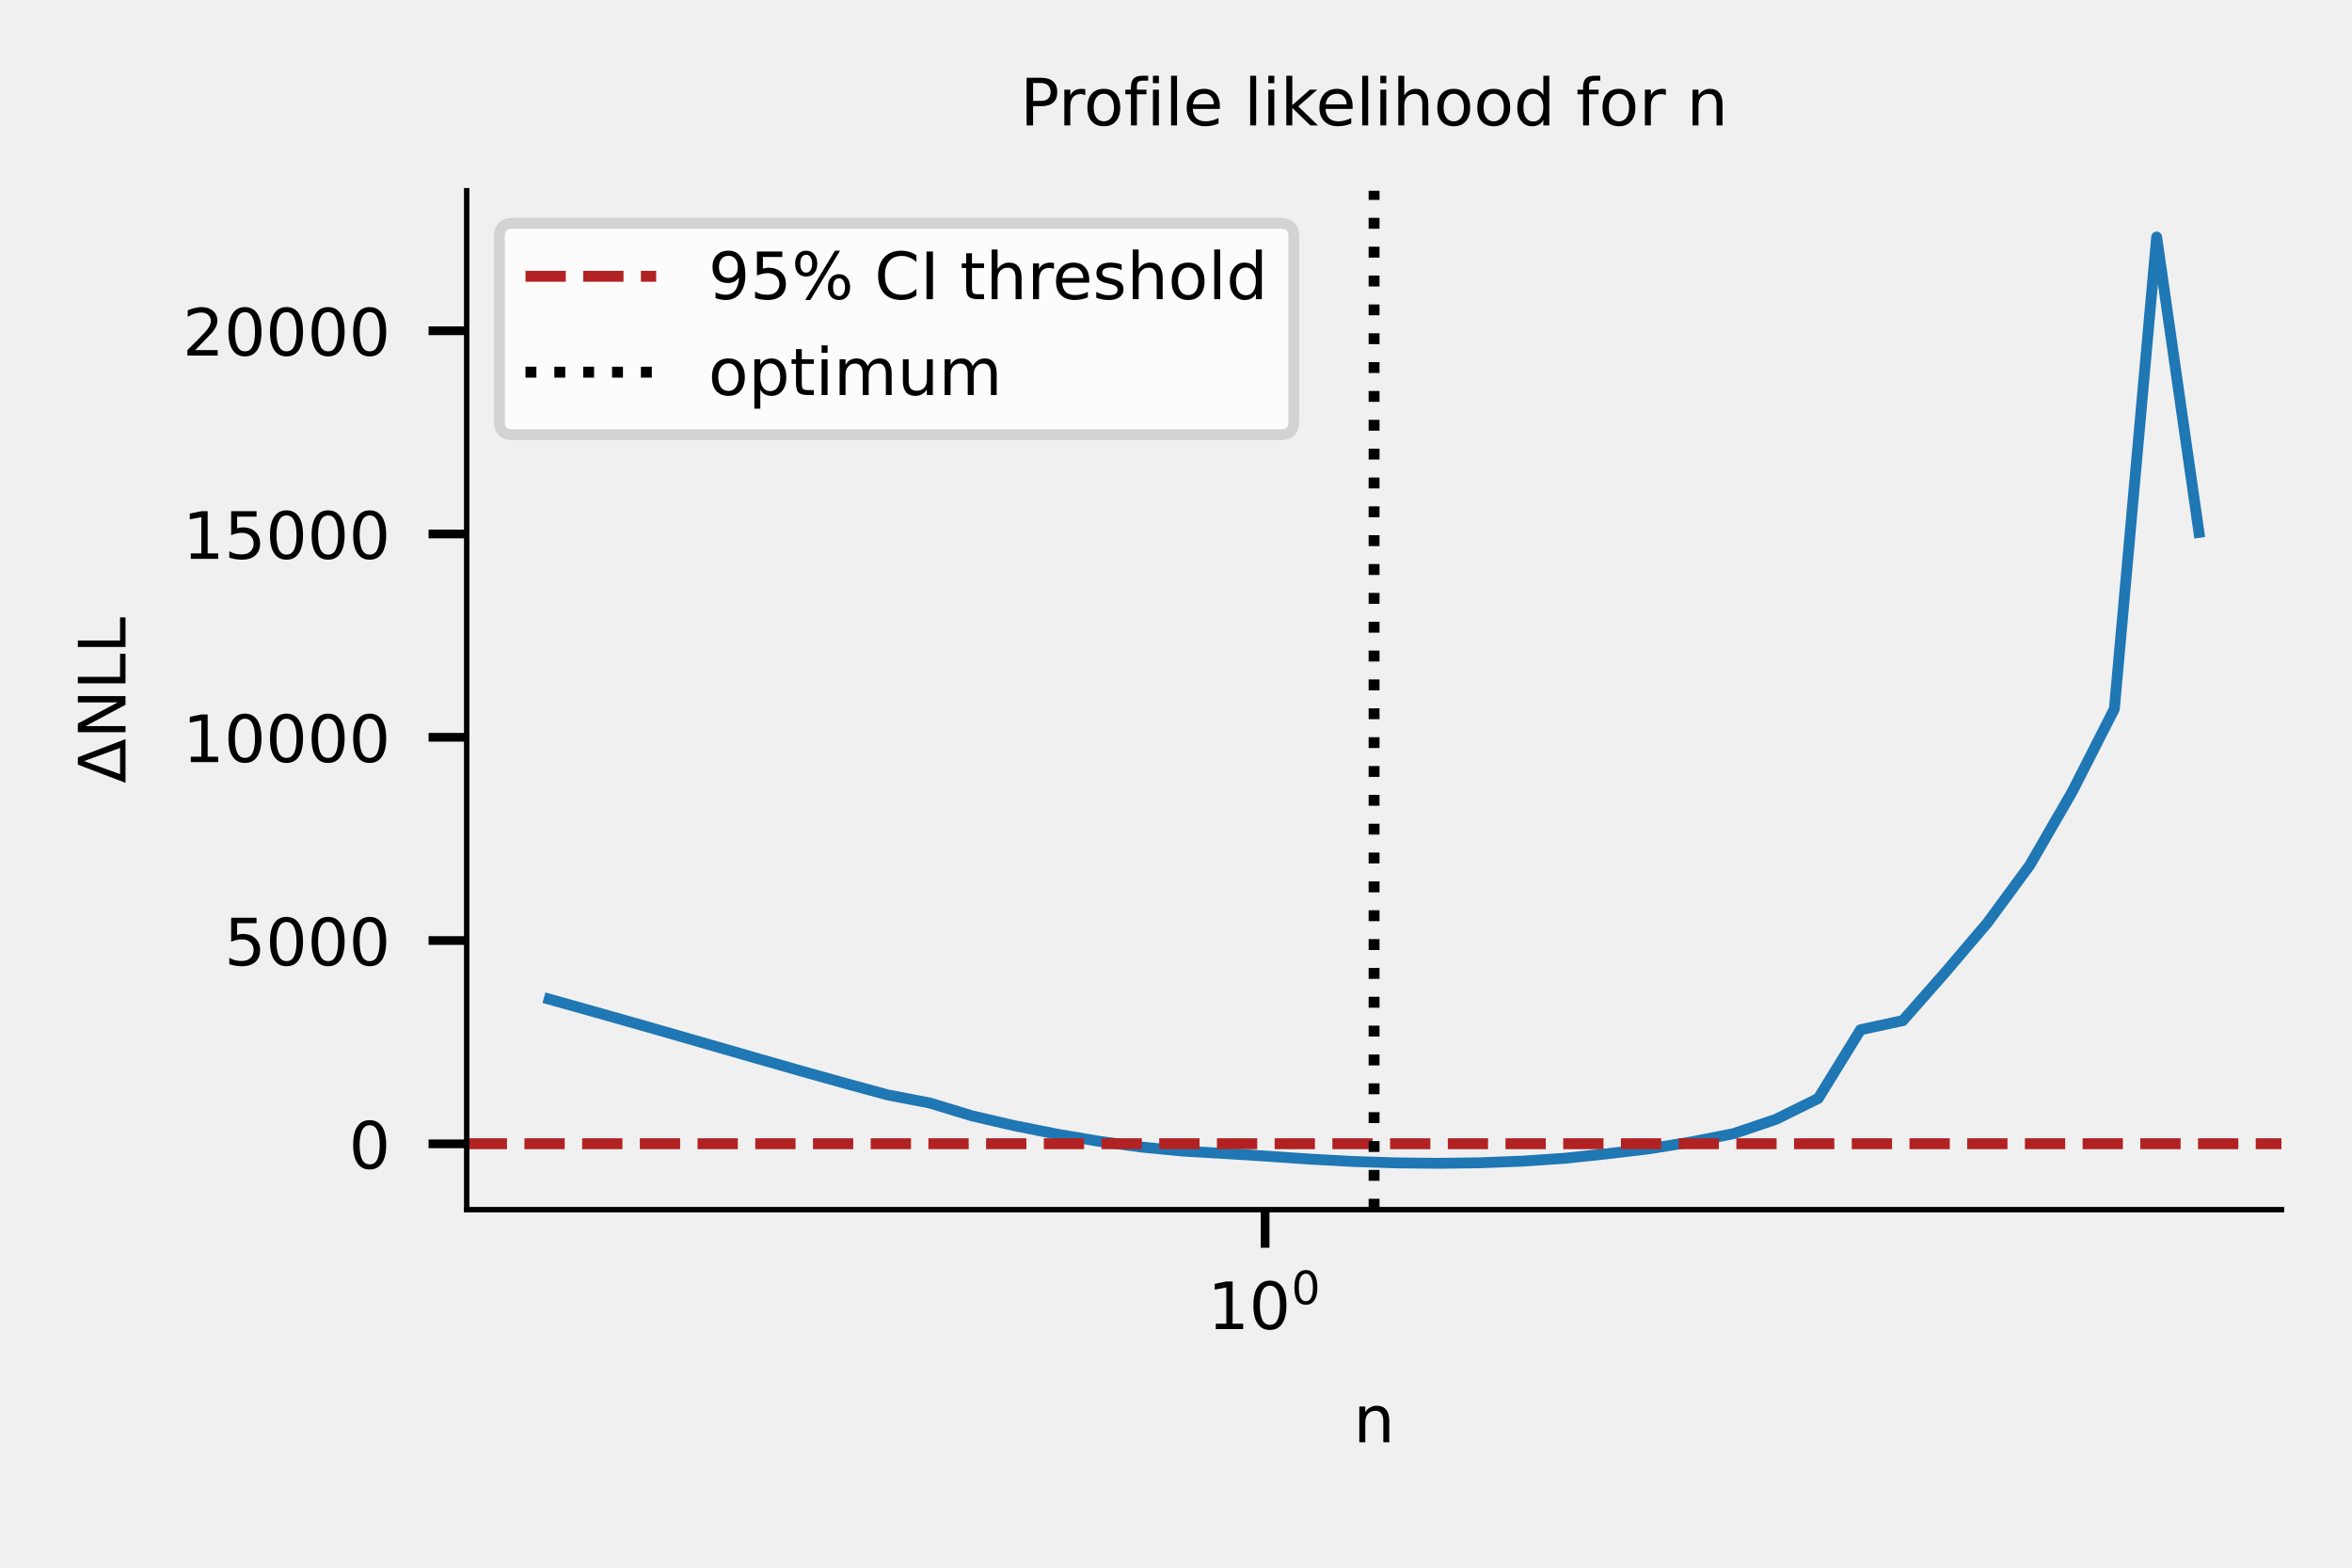
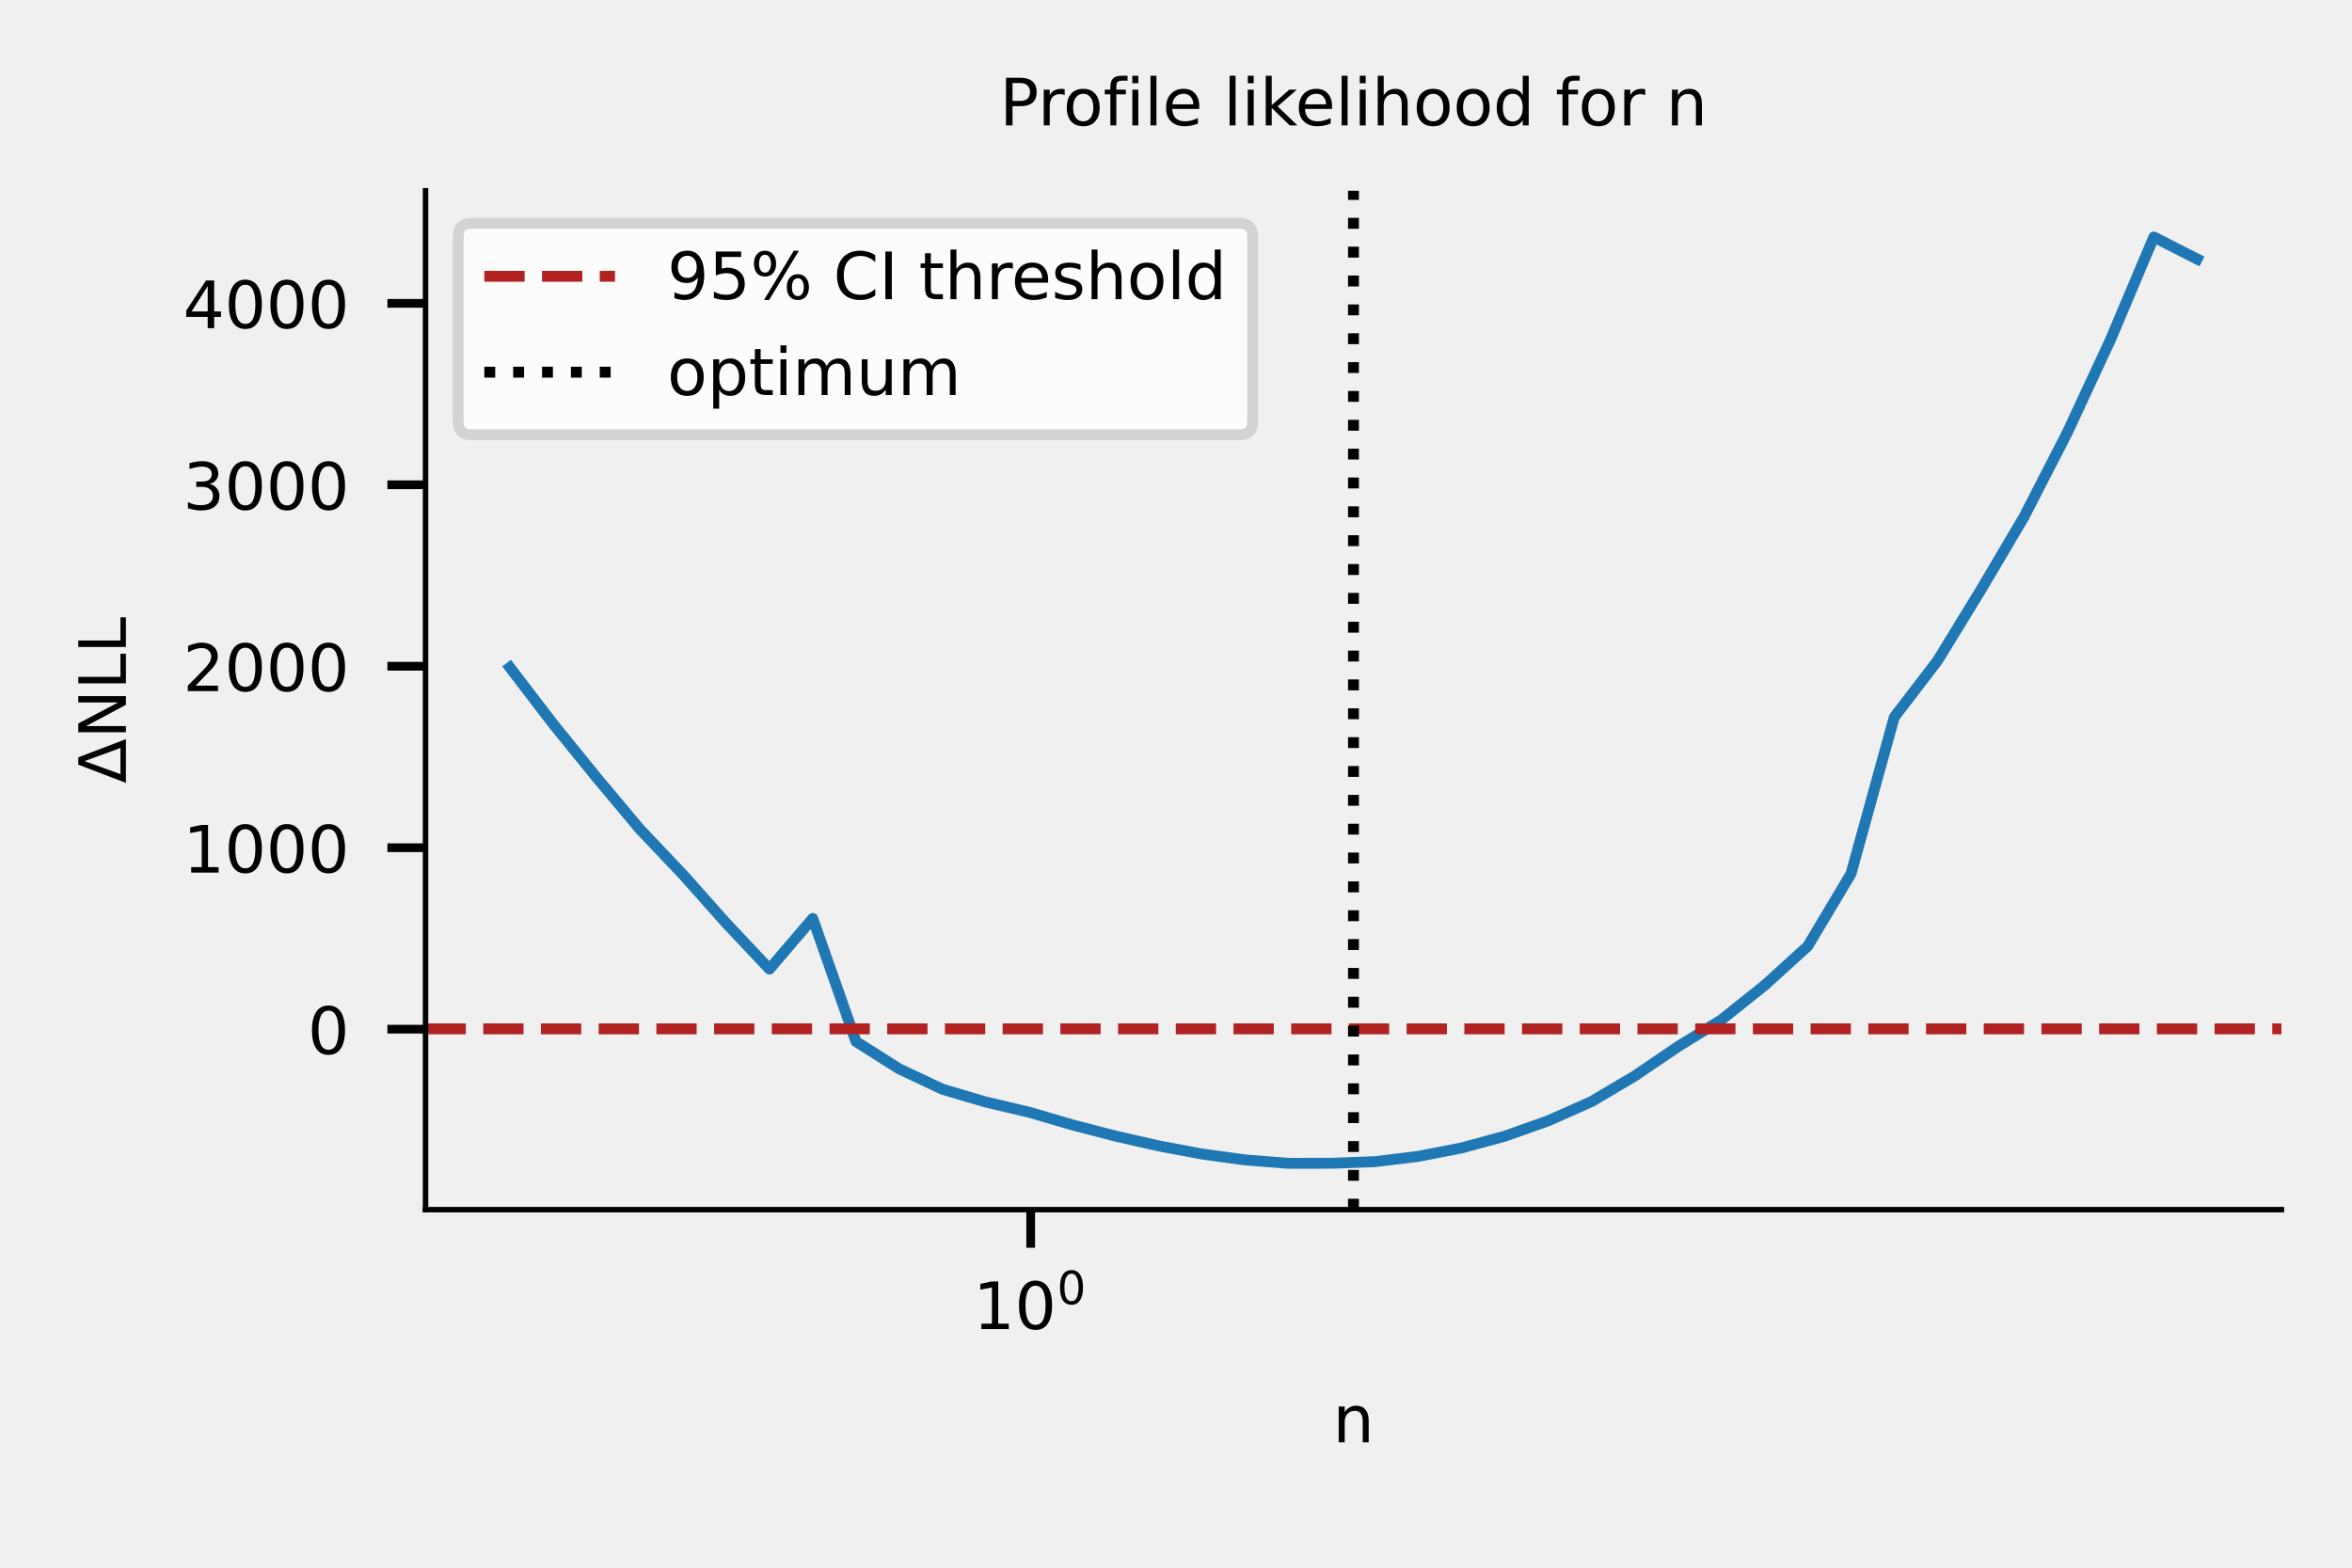
<svg xmlns="http://www.w3.org/2000/svg" xmlns:xlink="http://www.w3.org/1999/xlink" width="216pt" height="144pt" viewBox="0 0 216 144" version="1.1">
  <defs>
    <style type="text/css">*{stroke-linejoin: round; stroke-linecap: butt}</style>
  </defs>
  <g id="figure_1">
    <g id="patch_1">
      <path d="M 0 144  L 216 144  L 216 0  L 0 0  L 0 144  z " style="fill: none" />
    </g>
    <g id="axes_1">
      <g id="patch_2">
-         <path d="M 42.86 111.112  L 209.52 111.112  L 209.52 17.52  L 42.86 17.52  L 42.86 111.112  z " style="fill: none" />
+         <path d="M 39.08 111.112  L 209.52 111.112  L 209.52 17.52  L 39.08 17.52  L 39.08 111.112  z " style="fill: none" />
      </g>
      <g id="matplotlib.axis_1">
        <g id="xtick_1">
          <g id="line2d_1">
            <defs>
-               <path id="m825c522996" d="M 0 0  L 0 3.5  " style="stroke: #000000; stroke-width: 0.8" />
+               <path id="m37bac5ef8c" d="M 0 0  L 0 3.5  " style="stroke: #000000; stroke-width: 0.8" />
            </defs>
            <g>
-               <use xlink:href="#m825c522996" x="116.182" y="111.112" style="stroke: #000000; stroke-width: 0.8" />
+               <use xlink:href="#m37bac5ef8c" x="94.656" y="111.112" style="stroke: #000000; stroke-width: 0.8" />
            </g>
          </g>
          <g id="text_1">
-             <g transform="translate(110.902 122.6711)">
+             <g transform="translate(89.3763 122.6711)">
              <text>
                <tspan x="0" y="-0.586" style="font-size: 6px; font-family: 'DejaVu Sans'">1</tspan>
                <tspan x="3.817" y="-0.586" style="font-size: 6px; font-family: 'DejaVu Sans'">0</tspan>
                <tspan x="7.692" y="-2.883" style="font-size: 4.2px; font-family: 'DejaVu Sans'">0</tspan>
              </text>
            </g>
          </g>
        </g>
        <g id="xtick_2" />
        <g id="xtick_3" />
        <g id="xtick_4" />
        <g id="xtick_5" />
        <g id="xtick_6" />
        <g id="xtick_7" />
        <g id="xtick_8" />
        <g id="xtick_9" />
        <g id="xtick_10" />
        <g id="xtick_11" />
        <g id="xtick_12" />
        <g id="xtick_13" />
+         <g id="xtick_14" />
+         <g id="xtick_15" />
        <g id="text_2">
-           <text style="font-size: 6px; font-family: 'DejaVu Sans', 'Arial', 'Helvetica', 'Lucida Grande', 'Verdana', 'Geneva', 'Lucid', 'Avant Garde', sans-serif; text-anchor: middle" x="126.19" y="132.478" transform="rotate(-0 126.19 132.4779)">n</text>
+           <text style="font-size: 6px; font-family: 'DejaVu Sans', 'Arial', 'Helvetica', 'Lucida Grande', 'Verdana', 'Geneva', 'Lucid', 'Avant Garde', sans-serif; text-anchor: middle" x="124.3" y="132.478" transform="rotate(-0 124.3 132.4779)">n</text>
        </g>
      </g>
      <g id="matplotlib.axis_2">
        <g id="ytick_1">
          <g id="line2d_2">
            <defs>
-               <path id="m556a38d772" d="M 0 0  L -3.5 0  " style="stroke: #000000; stroke-width: 0.8" />
+               <path id="m768925f18e" d="M 0 0  L -3.5 0  " style="stroke: #000000; stroke-width: 0.8" />
            </defs>
            <g>
-               <use xlink:href="#m556a38d772" x="42.86" y="105.065" style="stroke: #000000; stroke-width: 0.8" />
+               <use xlink:href="#m768925f18e" x="39.08" y="94.536" style="stroke: #000000; stroke-width: 0.8" />
            </g>
          </g>
          <g id="text_3">
-             <text style="font-size: 6px; font-family: 'DejaVu Sans', 'Arial', 'Helvetica', 'Lucida Grande', 'Verdana', 'Geneva', 'Lucid', 'Avant Garde', sans-serif; text-anchor: end" x="35.86" y="107.344" transform="rotate(-0 35.86 107.3441)">0</text>
+             <text style="font-size: 6px; font-family: 'DejaVu Sans', 'Arial', 'Helvetica', 'Lucida Grande', 'Verdana', 'Geneva', 'Lucid', 'Avant Garde', sans-serif; text-anchor: end" x="32.08" y="96.815" transform="rotate(-0 32.08 96.81521)">0</text>
          </g>
        </g>
        <g id="ytick_2">
          <g id="line2d_3">
            <g>
-               <use xlink:href="#m556a38d772" x="42.86" y="86.393" style="stroke: #000000; stroke-width: 0.8" />
+               <use xlink:href="#m768925f18e" x="39.08" y="77.867" style="stroke: #000000; stroke-width: 0.8" />
            </g>
          </g>
          <g id="text_4">
-             <text style="font-size: 6px; font-family: 'DejaVu Sans', 'Arial', 'Helvetica', 'Lucida Grande', 'Verdana', 'Geneva', 'Lucid', 'Avant Garde', sans-serif; text-anchor: end" x="35.86" y="88.673" transform="rotate(-0 35.86 88.67293)">5000</text>
+             <text style="font-size: 6px; font-family: 'DejaVu Sans', 'Arial', 'Helvetica', 'Lucida Grande', 'Verdana', 'Geneva', 'Lucid', 'Avant Garde', sans-serif; text-anchor: end" x="32.08" y="80.147" transform="rotate(-0 32.08 80.14675)">1000</text>
          </g>
        </g>
        <g id="ytick_3">
          <g id="line2d_4">
            <g>
-               <use xlink:href="#m556a38d772" x="42.86" y="67.722" style="stroke: #000000; stroke-width: 0.8" />
+               <use xlink:href="#m768925f18e" x="39.08" y="61.199" style="stroke: #000000; stroke-width: 0.8" />
            </g>
          </g>
          <g id="text_5">
-             <text style="font-size: 6px; font-family: 'DejaVu Sans', 'Arial', 'Helvetica', 'Lucida Grande', 'Verdana', 'Geneva', 'Lucid', 'Avant Garde', sans-serif; text-anchor: end" x="35.86" y="70.002" transform="rotate(-0 35.86 70.0018)">10000</text>
+             <text style="font-size: 6px; font-family: 'DejaVu Sans', 'Arial', 'Helvetica', 'Lucida Grande', 'Verdana', 'Geneva', 'Lucid', 'Avant Garde', sans-serif; text-anchor: end" x="32.08" y="63.478" transform="rotate(-0 32.08 63.47829)">2000</text>
          </g>
        </g>
        <g id="ytick_4">
          <g id="line2d_5">
            <g>
-               <use xlink:href="#m556a38d772" x="42.86" y="49.051" style="stroke: #000000; stroke-width: 0.8" />
+               <use xlink:href="#m768925f18e" x="39.08" y="44.53" style="stroke: #000000; stroke-width: 0.8" />
            </g>
          </g>
          <g id="text_6">
-             <text style="font-size: 6px; font-family: 'DejaVu Sans', 'Arial', 'Helvetica', 'Lucida Grande', 'Verdana', 'Geneva', 'Lucid', 'Avant Garde', sans-serif; text-anchor: end" x="35.86" y="51.331" transform="rotate(-0 35.86 51.33068)">15000</text>
+             <text style="font-size: 6px; font-family: 'DejaVu Sans', 'Arial', 'Helvetica', 'Lucida Grande', 'Verdana', 'Geneva', 'Lucid', 'Avant Garde', sans-serif; text-anchor: end" x="32.08" y="46.81" transform="rotate(-0 32.08 46.80984)">3000</text>
          </g>
        </g>
        <g id="ytick_5">
          <g id="line2d_6">
            <g>
-               <use xlink:href="#m556a38d772" x="42.86" y="30.38" style="stroke: #000000; stroke-width: 0.8" />
+               <use xlink:href="#m768925f18e" x="39.08" y="27.862" style="stroke: #000000; stroke-width: 0.8" />
            </g>
          </g>
          <g id="text_7">
-             <text style="font-size: 6px; font-family: 'DejaVu Sans', 'Arial', 'Helvetica', 'Lucida Grande', 'Verdana', 'Geneva', 'Lucid', 'Avant Garde', sans-serif; text-anchor: end" x="35.86" y="32.66" transform="rotate(-0 35.86 32.65955)">20000</text>
+             <text style="font-size: 6px; font-family: 'DejaVu Sans', 'Arial', 'Helvetica', 'Lucida Grande', 'Verdana', 'Geneva', 'Lucid', 'Avant Garde', sans-serif; text-anchor: end" x="32.08" y="30.141" transform="rotate(-0 32.08 30.14138)">4000</text>
          </g>
        </g>
        <g id="text_8">
-           <text style="font-size: 6px; font-family: 'DejaVu Sans', 'Arial', 'Helvetica', 'Lucida Grande', 'Verdana', 'Geneva', 'Lucid', 'Avant Garde', sans-serif; text-anchor: middle" x="11.525" y="64.316" transform="rotate(-90 11.52469 64.316)">ΔNLL</text>
+           <text style="font-size: 6px; font-family: 'DejaVu Sans', 'Arial', 'Helvetica', 'Lucida Grande', 'Verdana', 'Geneva', 'Lucid', 'Avant Garde', sans-serif; text-anchor: middle" x="11.562" y="64.316" transform="rotate(-90 11.56219 64.316)">ΔNLL</text>
        </g>
      </g>
      <g id="line2d_7">
-         <path d="M 50.435 91.778  L 54.32 92.864  L 58.205 93.964  L 62.09 95.076  L 65.975 96.198  L 69.86 97.315  L 73.745 98.426  L 77.629 99.513  L 81.514 100.57  L 85.399 101.319  L 89.284 102.502  L 93.169 103.401  L 97.054 104.176  L 100.938 104.835  L 104.823 105.362  L 108.708 105.737  L 112.593 105.96  L 116.478 106.209  L 120.363 106.474  L 124.248 106.685  L 128.132 106.815  L 132.017 106.858  L 135.902 106.808  L 139.787 106.657  L 143.672 106.398  L 147.557 105.983  L 151.442 105.523  L 155.326 104.893  L 159.211 104.13  L 163.096 102.813  L 166.981 100.895  L 170.866 94.587  L 174.751 93.747  L 178.635 89.329  L 182.52 84.763  L 186.405 79.478  L 190.29 72.753  L 194.175 65.118  L 198.06 21.774  L 201.945 48.901  " clip-path="url(#p1a8da8fc20)" style="fill: none; stroke: #1f77b4; stroke-linecap: square" />
+         <path d="M 46.827 61.31  L 50.8 66.499  L 54.773 71.397  L 58.746 76.143  L 62.719 80.331  L 66.692 84.799  L 70.665 89.014  L 74.638 84.365  L 78.611 95.67  L 82.584 98.183  L 86.557 100.054  L 90.53 101.227  L 94.503 102.162  L 98.476 103.324  L 102.449 104.357  L 106.422 105.259  L 110.395 106.004  L 114.368 106.547  L 118.341 106.858  L 122.314 106.851  L 126.286 106.702  L 130.259 106.217  L 134.232 105.442  L 138.205 104.36  L 142.178 102.952  L 146.151 101.189  L 150.124 98.836  L 154.097 96.139  L 158.07 93.69  L 162.043 90.521  L 166.016 86.913  L 169.989 80.257  L 173.962 65.878  L 177.935 60.689  L 181.908 54.201  L 185.881 47.473  L 189.854 39.735  L 193.827 31.183  L 197.8 21.774  L 201.773 23.793  " clip-path="url(#p23d95949e9)" style="fill: none; stroke: #1f77b4; stroke-linecap: square" />
      </g>
      <g id="line2d_8">
-         <path d="M 42.86 105.057  L 209.52 105.057  " clip-path="url(#p1a8da8fc20)" style="fill: none; stroke-dasharray: 3.7,1.6; stroke-dashoffset: 0; stroke: #b22222" />
+         <path d="M 39.08 94.504  L 209.52 94.504  " clip-path="url(#p23d95949e9)" style="fill: none; stroke-dasharray: 3.7,1.6; stroke-dashoffset: 0; stroke: #b22222" />
      </g>
      <g id="line2d_9">
-         <path d="M 126.19 111.112  L 126.19 17.52  " clip-path="url(#p1a8da8fc20)" style="fill: none; stroke-dasharray: 1,1.65; stroke-dashoffset: 0; stroke: #000000" />
+         <path d="M 124.3 111.112  L 124.3 17.52  " clip-path="url(#p23d95949e9)" style="fill: none; stroke-dasharray: 1,1.65; stroke-dashoffset: 0; stroke: #000000" />
      </g>
      <g id="patch_3">
-         <path d="M 42.86 111.112  L 42.86 17.52  " style="fill: none; stroke: #000000; stroke-width: 0.5; stroke-linejoin: miter; stroke-linecap: square" />
+         <path d="M 39.08 111.112  L 39.08 17.52  " style="fill: none; stroke: #000000; stroke-width: 0.5; stroke-linejoin: miter; stroke-linecap: square" />
      </g>
      <g id="patch_4">
-         <path d="M 42.86 111.112  L 209.52 111.112  " style="fill: none; stroke: #000000; stroke-width: 0.5; stroke-linejoin: miter; stroke-linecap: square" />
+         <path d="M 39.08 111.112  L 209.52 111.112  " style="fill: none; stroke: #000000; stroke-width: 0.5; stroke-linejoin: miter; stroke-linecap: square" />
      </g>
      <g id="text_9">
-         <text style="font-size: 6px; font-family: 'DejaVu Sans', 'Arial', 'Helvetica', 'Lucida Grande', 'Verdana', 'Geneva', 'Lucid', 'Avant Garde', sans-serif; text-anchor: middle" x="126.19" y="11.52" transform="rotate(-0 126.19 11.52)">Profile likelihood for n</text>
+         <text style="font-size: 6px; font-family: 'DejaVu Sans', 'Arial', 'Helvetica', 'Lucida Grande', 'Verdana', 'Geneva', 'Lucid', 'Avant Garde', sans-serif; text-anchor: middle" x="124.3" y="11.52" transform="rotate(-0 124.3 11.52)">Profile likelihood for n</text>
      </g>
      <g id="legend_1">
        <g id="patch_5">
-           <path d="M 47.06 39.934  L 117.623 39.934  Q 118.823 39.934 118.823 38.734  L 118.823 21.72  Q 118.823 20.52 117.623 20.52  L 47.06 20.52  Q 45.86 20.52 45.86 21.72  L 45.86 38.734  Q 45.86 39.934 47.06 39.934  z " style="fill: #ffffff; opacity: 0.8; stroke: #cccccc; stroke-linejoin: miter" />
+           <path d="M 43.28 39.934  L 113.843 39.934  Q 115.043 39.934 115.043 38.734  L 115.043 21.72  Q 115.043 20.52 113.843 20.52  L 43.28 20.52  Q 42.08 20.52 42.08 21.72  L 42.08 38.734  Q 42.08 39.934 43.28 39.934  z " style="fill: #ffffff; opacity: 0.8; stroke: #cccccc; stroke-linejoin: miter" />
        </g>
        <g id="line2d_10">
-           <path d="M 48.26 25.379  L 54.26 25.379  L 60.26 25.379  " style="fill: none; stroke-dasharray: 3.7,1.6; stroke-dashoffset: 0; stroke: #b22222" />
+           <path d="M 44.48 25.379  L 50.48 25.379  L 56.48 25.379  " style="fill: none; stroke-dasharray: 3.7,1.6; stroke-dashoffset: 0; stroke: #b22222" />
        </g>
        <g id="text_10">
-           <text style="font-size: 6px; font-family: 'DejaVu Sans', 'Arial', 'Helvetica', 'Lucida Grande', 'Verdana', 'Geneva', 'Lucid', 'Avant Garde', sans-serif; text-anchor: start" x="65.06" y="27.479" transform="rotate(-0 65.06 27.47906)">95% CI threshold</text>
+           <text style="font-size: 6px; font-family: 'DejaVu Sans', 'Arial', 'Helvetica', 'Lucida Grande', 'Verdana', 'Geneva', 'Lucid', 'Avant Garde', sans-serif; text-anchor: start" x="61.28" y="27.479" transform="rotate(-0 61.28 27.47906)">95% CI threshold</text>
        </g>
        <g id="line2d_11">
-           <path d="M 48.26 34.186  L 54.26 34.186  L 60.26 34.186  " style="fill: none; stroke-dasharray: 1,1.65; stroke-dashoffset: 0; stroke: #000000" />
+           <path d="M 44.48 34.186  L 50.48 34.186  L 56.48 34.186  " style="fill: none; stroke-dasharray: 1,1.65; stroke-dashoffset: 0; stroke: #000000" />
        </g>
        <g id="text_11">
-           <text style="font-size: 6px; font-family: 'DejaVu Sans', 'Arial', 'Helvetica', 'Lucida Grande', 'Verdana', 'Geneva', 'Lucid', 'Avant Garde', sans-serif; text-anchor: start" x="65.06" y="36.286" transform="rotate(-0 65.06 36.28594)">optimum</text>
+           <text style="font-size: 6px; font-family: 'DejaVu Sans', 'Arial', 'Helvetica', 'Lucida Grande', 'Verdana', 'Geneva', 'Lucid', 'Avant Garde', sans-serif; text-anchor: start" x="61.28" y="36.286" transform="rotate(-0 61.28 36.28594)">optimum</text>
        </g>
      </g>
    </g>
  </g>
  <defs>
-     <clipPath id="p1a8da8fc20">
-       <rect x="42.86" y="17.52" width="166.66" height="93.592" />
+     <clipPath id="p23d95949e9">
+       <rect x="39.08" y="17.52" width="170.44" height="93.592" />
    </clipPath>
  </defs>
</svg>
